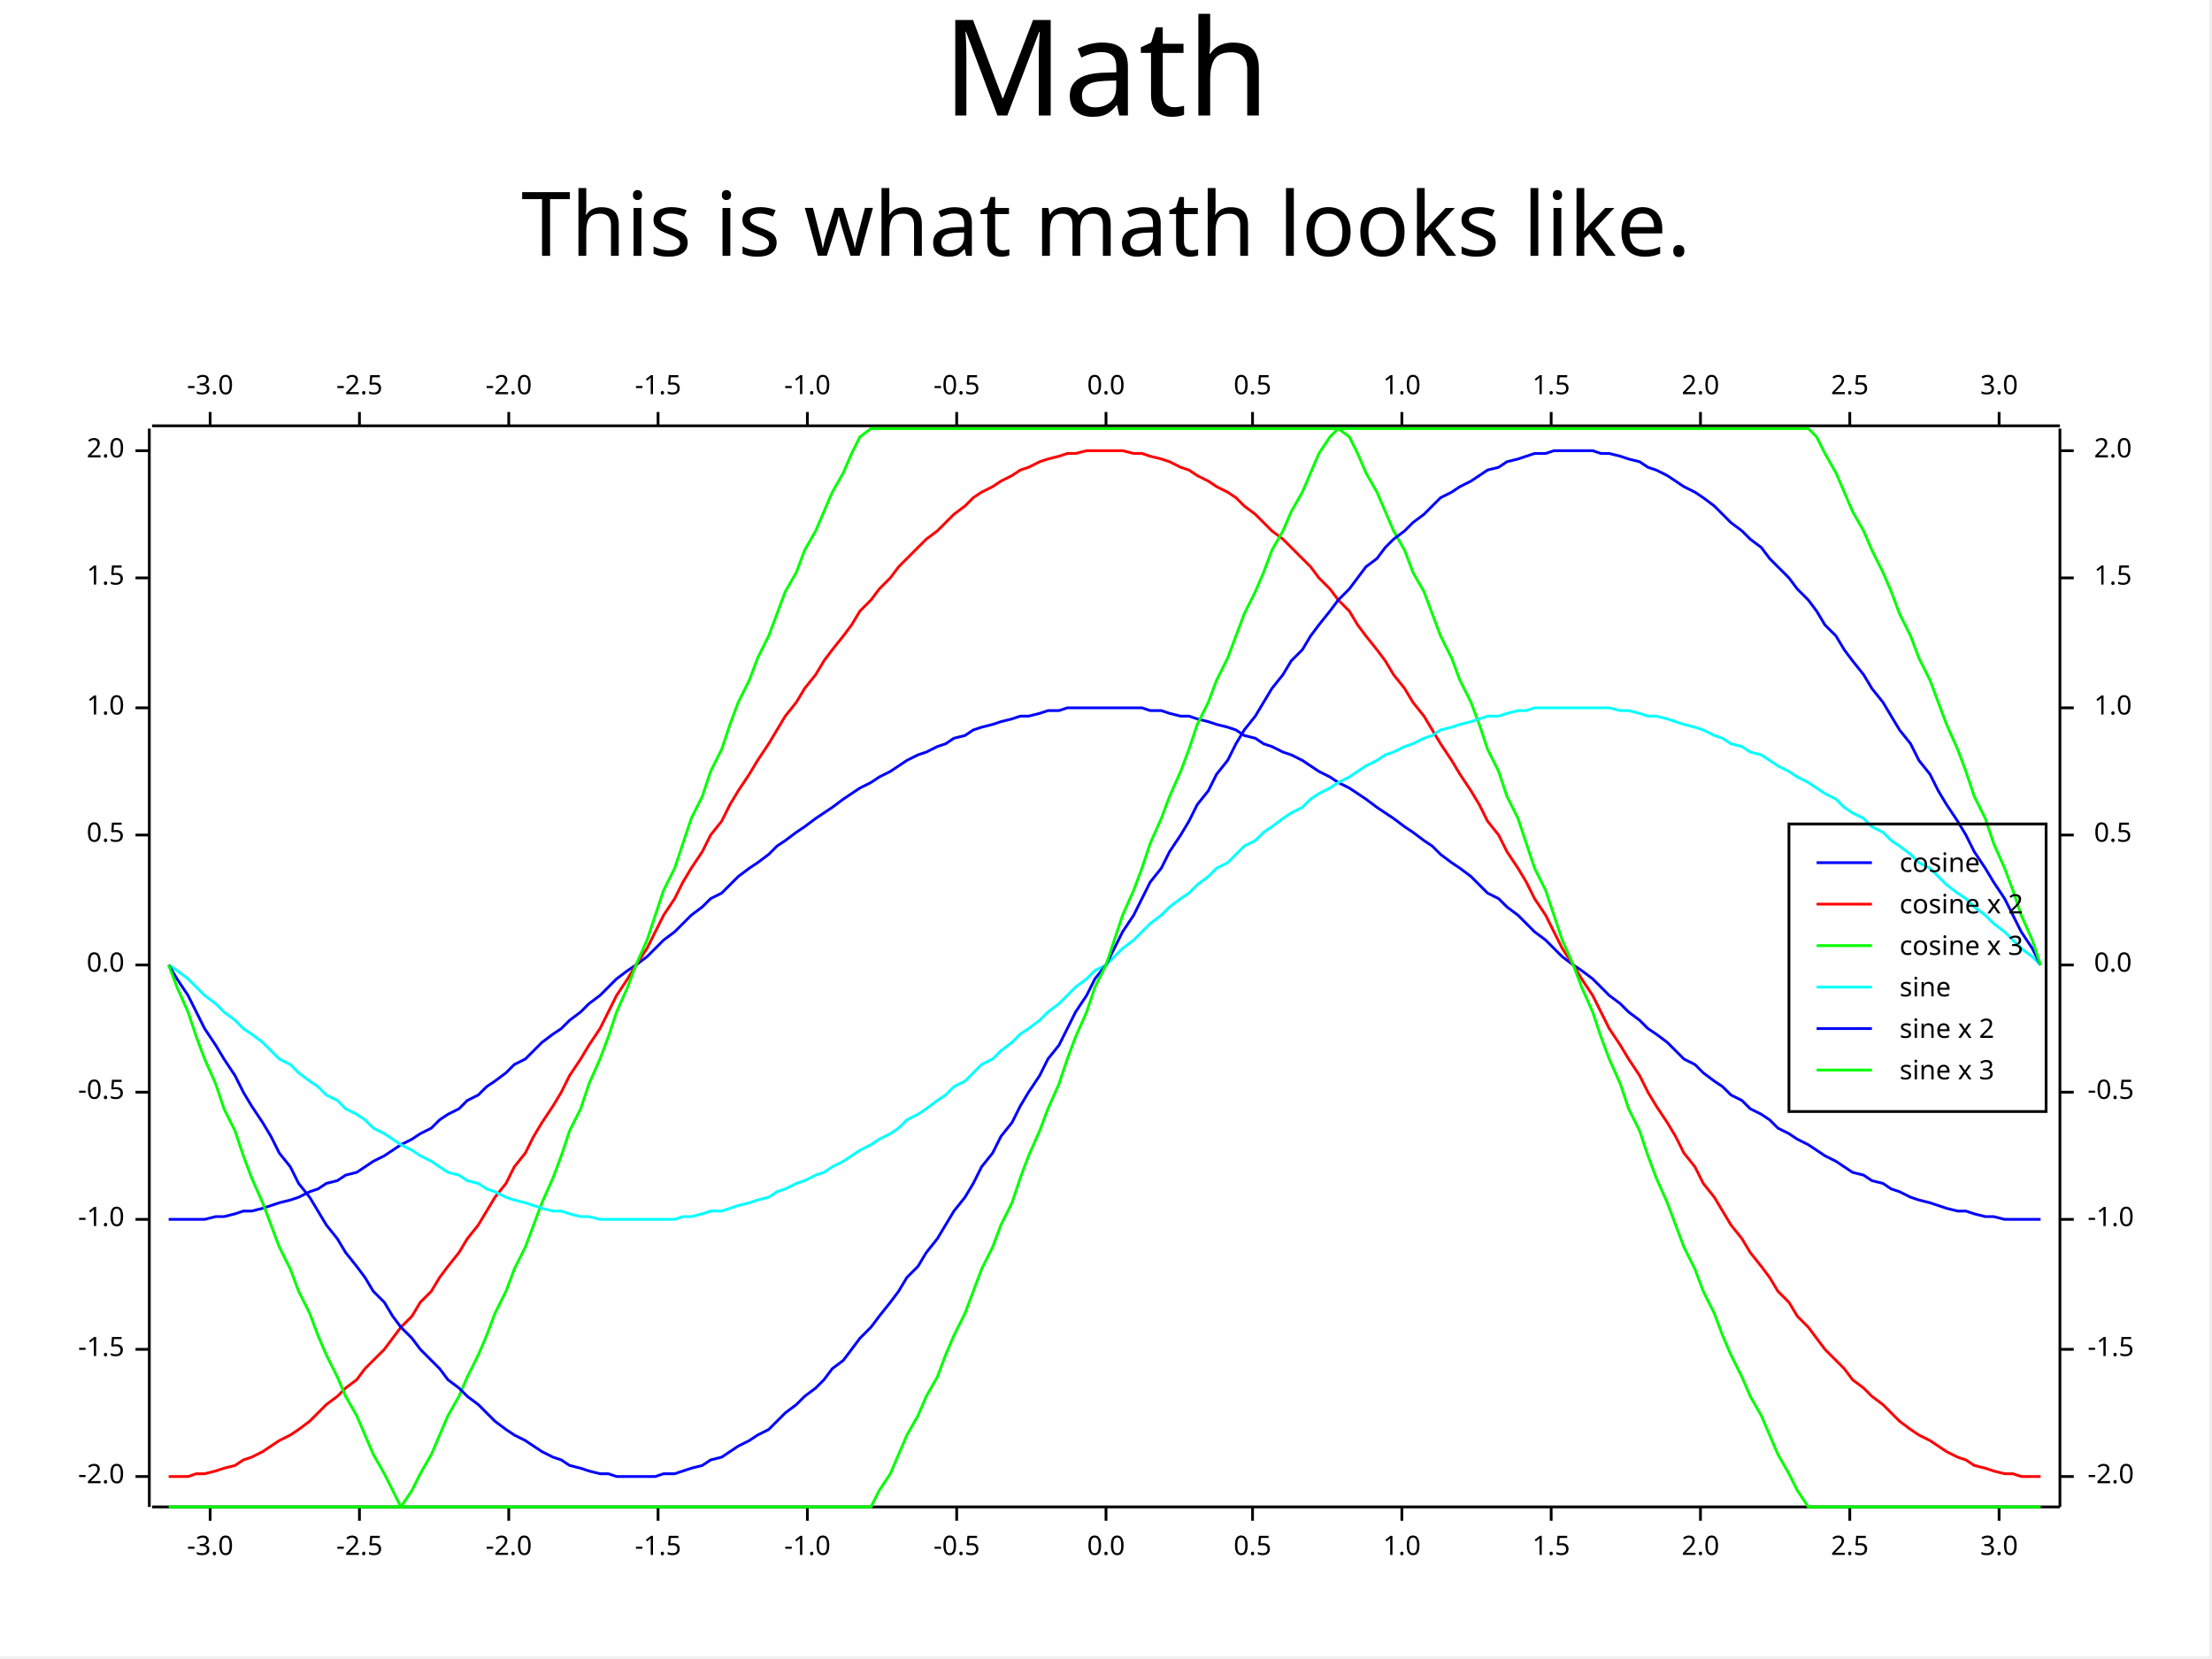
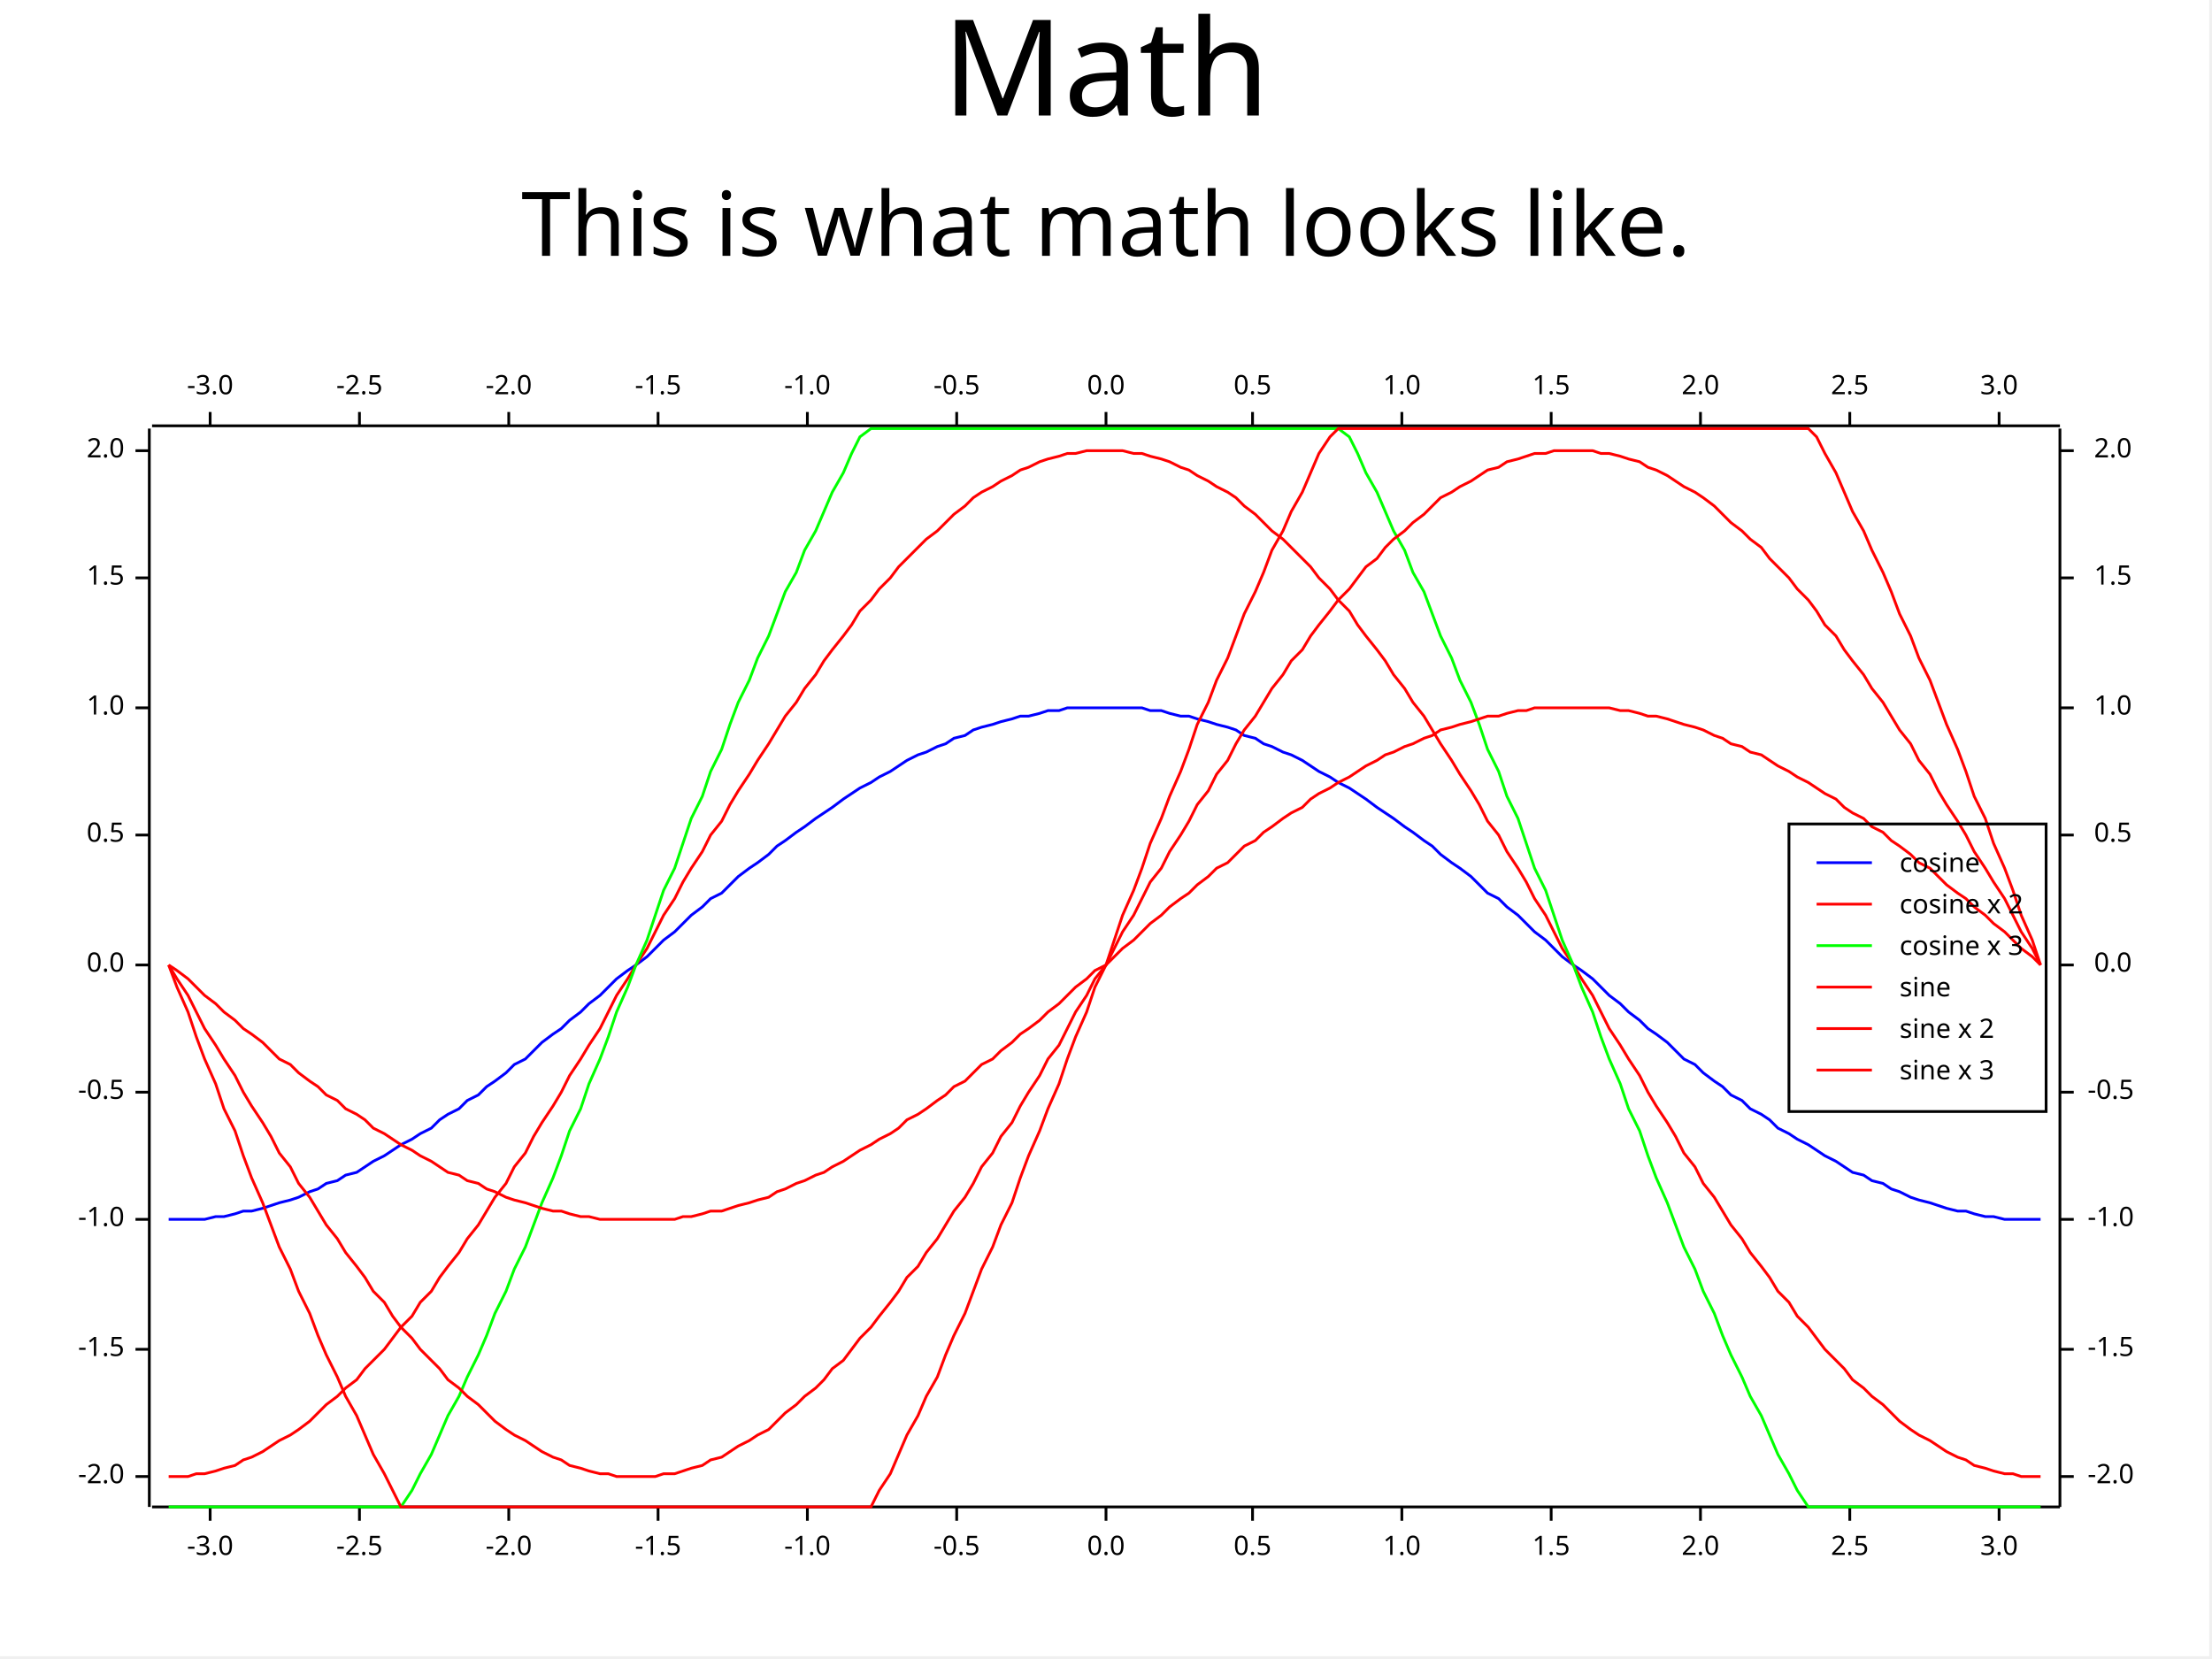
<svg xmlns="http://www.w3.org/2000/svg" width="800" height="600" viewBox="0 0 800 600">
  <rect x="0" y="0" width="799" height="599" opacity="1" fill="#FFFFFF" stroke="none" />
  <text x="400" y="5" dy="0.76em" text-anchor="middle" font-family="sans-serif" font-size="48.387" opacity="1" fill="#000000">
Math
</text>
  <text x="400" y="68" dy="0.76em" text-anchor="middle" font-family="sans-serif" font-size="32.258" opacity="1" fill="#000000">
This is what math looks like.
</text>
  <polyline fill="none" opacity="1" stroke="#000000" stroke-width="1" points="55,154 745,154 " />
  <text x="76" y="145" dy="-0.5ex" text-anchor="middle" font-family="sans-serif" font-size="9.677" opacity="1" fill="#000000">
-3.0
</text>
  <polyline fill="none" opacity="1" stroke="#000000" stroke-width="1" points="76,149 76,154 " />
  <text x="130" y="145" dy="-0.5ex" text-anchor="middle" font-family="sans-serif" font-size="9.677" opacity="1" fill="#000000">
-2.5
</text>
  <polyline fill="none" opacity="1" stroke="#000000" stroke-width="1" points="130,149 130,154 " />
  <text x="184" y="145" dy="-0.5ex" text-anchor="middle" font-family="sans-serif" font-size="9.677" opacity="1" fill="#000000">
-2.0
</text>
  <polyline fill="none" opacity="1" stroke="#000000" stroke-width="1" points="184,149 184,154 " />
  <text x="238" y="145" dy="-0.5ex" text-anchor="middle" font-family="sans-serif" font-size="9.677" opacity="1" fill="#000000">
-1.5
</text>
  <polyline fill="none" opacity="1" stroke="#000000" stroke-width="1" points="238,149 238,154 " />
  <text x="292" y="145" dy="-0.5ex" text-anchor="middle" font-family="sans-serif" font-size="9.677" opacity="1" fill="#000000">
-1.0
</text>
  <polyline fill="none" opacity="1" stroke="#000000" stroke-width="1" points="292,149 292,154 " />
  <text x="346" y="145" dy="-0.5ex" text-anchor="middle" font-family="sans-serif" font-size="9.677" opacity="1" fill="#000000">
-0.5
</text>
  <polyline fill="none" opacity="1" stroke="#000000" stroke-width="1" points="346,149 346,154 " />
  <text x="400" y="145" dy="-0.5ex" text-anchor="middle" font-family="sans-serif" font-size="9.677" opacity="1" fill="#000000">
0.0
</text>
  <polyline fill="none" opacity="1" stroke="#000000" stroke-width="1" points="400,149 400,154 " />
  <text x="453" y="145" dy="-0.5ex" text-anchor="middle" font-family="sans-serif" font-size="9.677" opacity="1" fill="#000000">
0.5
</text>
  <polyline fill="none" opacity="1" stroke="#000000" stroke-width="1" points="453,149 453,154 " />
  <text x="507" y="145" dy="-0.5ex" text-anchor="middle" font-family="sans-serif" font-size="9.677" opacity="1" fill="#000000">
1.0
</text>
  <polyline fill="none" opacity="1" stroke="#000000" stroke-width="1" points="507,149 507,154 " />
  <text x="561" y="145" dy="-0.5ex" text-anchor="middle" font-family="sans-serif" font-size="9.677" opacity="1" fill="#000000">
1.5
</text>
  <polyline fill="none" opacity="1" stroke="#000000" stroke-width="1" points="561,149 561,154 " />
  <text x="615" y="145" dy="-0.5ex" text-anchor="middle" font-family="sans-serif" font-size="9.677" opacity="1" fill="#000000">
2.0
</text>
  <polyline fill="none" opacity="1" stroke="#000000" stroke-width="1" points="615,149 615,154 " />
  <text x="669" y="145" dy="-0.5ex" text-anchor="middle" font-family="sans-serif" font-size="9.677" opacity="1" fill="#000000">
2.5
</text>
  <polyline fill="none" opacity="1" stroke="#000000" stroke-width="1" points="669,149 669,154 " />
  <text x="723" y="145" dy="-0.5ex" text-anchor="middle" font-family="sans-serif" font-size="9.677" opacity="1" fill="#000000">
3.0
</text>
  <polyline fill="none" opacity="1" stroke="#000000" stroke-width="1" points="723,149 723,154 " />
  <polyline fill="none" opacity="1" stroke="#000000" stroke-width="1" points="54,155 54,545 " />
  <text x="45" y="534" dy="0.5ex" text-anchor="end" font-family="sans-serif" font-size="9.677" opacity="1" fill="#000000">
-2.0
</text>
  <polyline fill="none" opacity="1" stroke="#000000" stroke-width="1" points="49,534 54,534 " />
  <text x="45" y="488" dy="0.5ex" text-anchor="end" font-family="sans-serif" font-size="9.677" opacity="1" fill="#000000">
-1.5
</text>
  <polyline fill="none" opacity="1" stroke="#000000" stroke-width="1" points="49,488 54,488 " />
  <text x="45" y="441" dy="0.5ex" text-anchor="end" font-family="sans-serif" font-size="9.677" opacity="1" fill="#000000">
-1.0
</text>
  <polyline fill="none" opacity="1" stroke="#000000" stroke-width="1" points="49,441 54,441 " />
  <text x="45" y="395" dy="0.5ex" text-anchor="end" font-family="sans-serif" font-size="9.677" opacity="1" fill="#000000">
-0.5
</text>
  <polyline fill="none" opacity="1" stroke="#000000" stroke-width="1" points="49,395 54,395 " />
  <text x="45" y="349" dy="0.5ex" text-anchor="end" font-family="sans-serif" font-size="9.677" opacity="1" fill="#000000">
0.0
</text>
  <polyline fill="none" opacity="1" stroke="#000000" stroke-width="1" points="49,349 54,349 " />
  <text x="45" y="302" dy="0.5ex" text-anchor="end" font-family="sans-serif" font-size="9.677" opacity="1" fill="#000000">
0.5
</text>
  <polyline fill="none" opacity="1" stroke="#000000" stroke-width="1" points="49,302 54,302 " />
  <text x="45" y="256" dy="0.5ex" text-anchor="end" font-family="sans-serif" font-size="9.677" opacity="1" fill="#000000">
1.0
</text>
  <polyline fill="none" opacity="1" stroke="#000000" stroke-width="1" points="49,256 54,256 " />
  <text x="45" y="209" dy="0.5ex" text-anchor="end" font-family="sans-serif" font-size="9.677" opacity="1" fill="#000000">
1.5
</text>
  <polyline fill="none" opacity="1" stroke="#000000" stroke-width="1" points="49,209 54,209 " />
  <text x="45" y="163" dy="0.5ex" text-anchor="end" font-family="sans-serif" font-size="9.677" opacity="1" fill="#000000">
2.0
</text>
  <polyline fill="none" opacity="1" stroke="#000000" stroke-width="1" points="49,163 54,163 " />
  <polyline fill="none" opacity="1" stroke="#000000" stroke-width="1" points="55,545 745,545 " />
  <text x="76" y="555" dy="0.76em" text-anchor="middle" font-family="sans-serif" font-size="9.677" opacity="1" fill="#000000">
-3.0
</text>
  <polyline fill="none" opacity="1" stroke="#000000" stroke-width="1" points="76,545 76,550 " />
  <text x="130" y="555" dy="0.76em" text-anchor="middle" font-family="sans-serif" font-size="9.677" opacity="1" fill="#000000">
-2.5
</text>
  <polyline fill="none" opacity="1" stroke="#000000" stroke-width="1" points="130,545 130,550 " />
  <text x="184" y="555" dy="0.76em" text-anchor="middle" font-family="sans-serif" font-size="9.677" opacity="1" fill="#000000">
-2.0
</text>
  <polyline fill="none" opacity="1" stroke="#000000" stroke-width="1" points="184,545 184,550 " />
  <text x="238" y="555" dy="0.76em" text-anchor="middle" font-family="sans-serif" font-size="9.677" opacity="1" fill="#000000">
-1.5
</text>
  <polyline fill="none" opacity="1" stroke="#000000" stroke-width="1" points="238,545 238,550 " />
  <text x="292" y="555" dy="0.76em" text-anchor="middle" font-family="sans-serif" font-size="9.677" opacity="1" fill="#000000">
-1.0
</text>
  <polyline fill="none" opacity="1" stroke="#000000" stroke-width="1" points="292,545 292,550 " />
  <text x="346" y="555" dy="0.76em" text-anchor="middle" font-family="sans-serif" font-size="9.677" opacity="1" fill="#000000">
-0.5
</text>
  <polyline fill="none" opacity="1" stroke="#000000" stroke-width="1" points="346,545 346,550 " />
  <text x="400" y="555" dy="0.76em" text-anchor="middle" font-family="sans-serif" font-size="9.677" opacity="1" fill="#000000">
0.0
</text>
  <polyline fill="none" opacity="1" stroke="#000000" stroke-width="1" points="400,545 400,550 " />
  <text x="453" y="555" dy="0.76em" text-anchor="middle" font-family="sans-serif" font-size="9.677" opacity="1" fill="#000000">
0.5
</text>
  <polyline fill="none" opacity="1" stroke="#000000" stroke-width="1" points="453,545 453,550 " />
  <text x="507" y="555" dy="0.76em" text-anchor="middle" font-family="sans-serif" font-size="9.677" opacity="1" fill="#000000">
1.0
</text>
  <polyline fill="none" opacity="1" stroke="#000000" stroke-width="1" points="507,545 507,550 " />
  <text x="561" y="555" dy="0.76em" text-anchor="middle" font-family="sans-serif" font-size="9.677" opacity="1" fill="#000000">
1.5
</text>
  <polyline fill="none" opacity="1" stroke="#000000" stroke-width="1" points="561,545 561,550 " />
  <text x="615" y="555" dy="0.76em" text-anchor="middle" font-family="sans-serif" font-size="9.677" opacity="1" fill="#000000">
2.0
</text>
  <polyline fill="none" opacity="1" stroke="#000000" stroke-width="1" points="615,545 615,550 " />
  <text x="669" y="555" dy="0.76em" text-anchor="middle" font-family="sans-serif" font-size="9.677" opacity="1" fill="#000000">
2.5
</text>
  <polyline fill="none" opacity="1" stroke="#000000" stroke-width="1" points="669,545 669,550 " />
  <text x="723" y="555" dy="0.76em" text-anchor="middle" font-family="sans-serif" font-size="9.677" opacity="1" fill="#000000">
3.0
</text>
  <polyline fill="none" opacity="1" stroke="#000000" stroke-width="1" points="723,545 723,550 " />
  <polyline fill="none" opacity="1" stroke="#000000" stroke-width="1" points="745,155 745,545 " />
  <text x="755" y="534" dy="0.5ex" text-anchor="start" font-family="sans-serif" font-size="9.677" opacity="1" fill="#000000">
-2.0
</text>
  <polyline fill="none" opacity="1" stroke="#000000" stroke-width="1" points="745,534 750,534 " />
  <text x="755" y="488" dy="0.5ex" text-anchor="start" font-family="sans-serif" font-size="9.677" opacity="1" fill="#000000">
-1.5
</text>
  <polyline fill="none" opacity="1" stroke="#000000" stroke-width="1" points="745,488 750,488 " />
  <text x="755" y="441" dy="0.5ex" text-anchor="start" font-family="sans-serif" font-size="9.677" opacity="1" fill="#000000">
-1.0
</text>
  <polyline fill="none" opacity="1" stroke="#000000" stroke-width="1" points="745,441 750,441 " />
  <text x="755" y="395" dy="0.5ex" text-anchor="start" font-family="sans-serif" font-size="9.677" opacity="1" fill="#000000">
-0.5
</text>
  <polyline fill="none" opacity="1" stroke="#000000" stroke-width="1" points="745,395 750,395 " />
  <text x="771" y="349" dy="0.5ex" text-anchor="end" font-family="sans-serif" font-size="9.677" opacity="1" fill="#000000">
0.0
</text>
  <polyline fill="none" opacity="1" stroke="#000000" stroke-width="1" points="745,349 750,349 " />
  <text x="771" y="302" dy="0.5ex" text-anchor="end" font-family="sans-serif" font-size="9.677" opacity="1" fill="#000000">
0.5
</text>
  <polyline fill="none" opacity="1" stroke="#000000" stroke-width="1" points="745,302 750,302 " />
  <text x="771" y="256" dy="0.5ex" text-anchor="end" font-family="sans-serif" font-size="9.677" opacity="1" fill="#000000">
1.0
</text>
  <polyline fill="none" opacity="1" stroke="#000000" stroke-width="1" points="745,256 750,256 " />
  <text x="771" y="209" dy="0.5ex" text-anchor="end" font-family="sans-serif" font-size="9.677" opacity="1" fill="#000000">
1.5
</text>
  <polyline fill="none" opacity="1" stroke="#000000" stroke-width="1" points="745,209 750,209 " />
  <text x="771" y="163" dy="0.5ex" text-anchor="end" font-family="sans-serif" font-size="9.677" opacity="1" fill="#000000">
2.0
</text>
  <polyline fill="none" opacity="1" stroke="#000000" stroke-width="1" points="745,163 750,163 " />
  <polyline fill="none" opacity="1" stroke="#0000FF" stroke-width="1" points="61,441 64,441 68,441 71,441 74,441 78,440 81,440 85,439 88,438 91,438 95,437 98,436 101,435 105,434 108,433 112,431 115,430 118,428 122,427 125,425 129,424 132,422 135,420 139,418 142,416 145,414 149,412 152,410 156,408 159,405 162,403 166,401 169,398 173,396 176,393 179,391 183,388 186,385 190,383 193,380 196,377 200,374 203,372 206,369 210,366 213,363 217,360 220,357 223,354 227,351 230,349 234,346 237,343 240,340 244,337 247,334 250,331 254,328 257,325 261,323 264,320 267,317 271,314 274,312 278,309 281,306 284,304 288,301 291,299 295,296 298,294 301,292 305,289 308,287 311,285 315,283 318,281 322,279 325,277 328,275 332,273 335,272 339,270 342,269 345,267 349,266 352,264 355,263 359,262 362,261 366,260 369,259 372,259 376,258 379,257 383,257 386,256 389,256 393,256 396,256 400,256 403,256 406,256 410,256 413,256 416,257 420,257 423,258 427,259 430,259 433,260 437,261 440,262 444,263 447,264 450,266 454,267 457,269 460,270 464,272 467,273 471,275 474,277 477,279 481,281 484,283 488,285 491,287 494,289 498,292 501,294 504,296 508,299 511,301 515,304 518,306 521,309 525,312 528,314 532,317 535,320 538,323 542,325 545,328 549,331 552,334 555,337 559,340 562,343 565,346 569,349 572,351 576,354 579,357 582,360 586,363 589,366 593,369 596,372 599,374 603,377 606,380 609,383 613,385 616,388 620,391 623,393 626,396 630,398 633,401 637,403 640,405 643,408 647,410 650,412 654,414 657,416 660,418 664,420 667,422 670,424 674,425 677,427 681,428 684,430 687,431 691,433 694,434 698,435 701,436 704,437 708,438 711,438 714,439 718,440 721,440 725,441 728,441 731,441 735,441 738,441 " />
  <polyline fill="none" opacity="1" stroke="#FF0000" stroke-width="1" points="61,534 64,534 68,534 71,533 74,533 78,532 81,531 85,530 88,528 91,527 95,525 98,523 101,521 105,519 108,517 112,514 115,511 118,508 122,505 125,502 129,499 132,495 135,492 139,488 142,484 145,480 149,476 152,471 156,467 159,462 162,458 166,453 169,448 173,443 176,438 179,433 183,428 186,422 190,417 193,411 196,406 200,400 203,395 206,389 210,383 213,378 217,372 220,366 223,360 227,354 230,349 234,343 237,337 240,331 244,325 247,319 250,314 254,308 257,302 261,297 264,291 267,286 271,280 274,275 278,269 281,264 284,259 288,254 291,249 295,244 298,239 301,235 305,230 308,226 311,221 315,217 318,213 322,209 325,205 328,202 332,198 335,195 339,192 342,189 345,186 349,183 352,180 355,178 359,176 362,174 366,172 369,170 372,169 376,167 379,166 383,165 386,164 389,164 393,163 396,163 400,163 403,163 406,163 410,164 413,164 416,165 420,166 423,167 427,169 430,170 433,172 437,174 440,176 444,178 447,180 450,183 454,186 457,189 460,192 464,195 467,198 471,202 474,205 477,209 481,213 484,217 488,221 491,226 494,230 498,235 501,239 504,244 508,249 511,254 515,259 518,264 521,269 525,275 528,280 532,286 535,291 538,297 542,302 545,308 549,314 552,319 555,325 559,331 562,337 565,343 569,349 572,354 576,360 579,366 582,372 586,378 589,383 593,389 596,395 599,400 603,406 606,411 609,417 613,422 616,428 620,433 623,438 626,443 630,448 633,453 637,458 640,462 643,467 647,471 650,476 654,480 657,484 660,488 664,492 667,495 670,499 674,502 677,505 681,508 684,511 687,514 691,517 694,519 698,521 701,523 704,525 708,527 711,528 714,530 718,531 721,532 725,533 728,533 731,534 735,534 738,534 " />
  <polyline fill="none" opacity="1" stroke="#00FF00" stroke-width="1" points="61,545 64,545 68,545 71,545 74,545 78,545 81,545 85,545 88,545 91,545 95,545 98,545 101,545 105,545 108,545 112,545 115,545 118,545 122,545 125,545 129,545 132,545 135,545 139,545 142,545 145,545 149,539 152,533 156,526 159,519 162,512 166,505 169,498 173,490 176,483 179,475 183,467 186,459 190,451 193,443 196,435 200,426 203,418 206,409 210,401 213,392 217,383 220,375 223,366 227,357 230,349 234,340 237,331 240,322 244,314 247,305 250,296 254,288 257,279 261,271 264,262 267,254 271,246 274,238 278,230 281,222 284,214 288,207 291,199 295,192 298,185 301,178 305,171 308,164 311,158 315,155 318,155 322,155 325,155 328,155 332,155 335,155 339,155 342,155 345,155 349,155 352,155 355,155 359,155 362,155 366,155 369,155 372,155 376,155 379,155 383,155 386,155 389,155 393,155 396,155 400,155 403,155 406,155 410,155 413,155 416,155 420,155 423,155 427,155 430,155 433,155 437,155 440,155 444,155 447,155 450,155 454,155 457,155 460,155 464,155 467,155 471,155 474,155 477,155 481,155 484,155 488,158 491,164 494,171 498,178 501,185 504,192 508,199 511,207 515,214 518,222 521,230 525,238 528,246 532,254 535,262 538,271 542,279 545,288 549,296 552,305 555,314 559,322 562,331 565,340 569,349 572,357 576,366 579,375 582,383 586,392 589,401 593,409 596,418 599,426 603,435 606,443 609,451 613,459 616,467 620,475 623,483 626,490 630,498 633,505 637,512 640,519 643,526 647,533 650,539 654,545 657,545 660,545 664,545 667,545 670,545 674,545 677,545 681,545 684,545 687,545 691,545 694,545 698,545 701,545 704,545 708,545 711,545 714,545 718,545 721,545 725,545 728,545 731,545 735,545 738,545 " />
-   <polyline fill="none" opacity="1" stroke="#00FFFF" stroke-width="1" points="61,349 64,351 68,354 71,357 74,360 78,363 81,366 85,369 88,372 91,374 95,377 98,380 101,383 105,385 108,388 112,391 115,393 118,396 122,398 125,401 129,403 132,405 135,408 139,410 142,412 145,414 149,416 152,418 156,420 159,422 162,424 166,425 169,427 173,428 176,430 179,431 183,433 186,434 190,435 193,436 196,437 200,438 203,438 206,439 210,440 213,440 217,441 220,441 223,441 227,441 230,441 234,441 237,441 240,441 244,441 247,440 250,440 254,439 257,438 261,438 264,437 267,436 271,435 274,434 278,433 281,431 284,430 288,428 291,427 295,425 298,424 301,422 305,420 308,418 311,416 315,414 318,412 322,410 325,408 328,405 332,403 335,401 339,398 342,396 345,393 349,391 352,388 355,385 359,383 362,380 366,377 369,374 372,372 376,369 379,366 383,363 386,360 389,357 393,354 396,351 400,349 403,346 406,343 410,340 413,337 416,334 420,331 423,328 427,325 430,323 433,320 437,317 440,314 444,312 447,309 450,306 454,304 457,301 460,299 464,296 467,294 471,292 474,289 477,287 481,285 484,283 488,281 491,279 494,277 498,275 501,273 504,272 508,270 511,269 515,267 518,266 521,264 525,263 528,262 532,261 535,260 538,259 542,259 545,258 549,257 552,257 555,256 559,256 562,256 565,256 569,256 572,256 576,256 579,256 582,256 586,257 589,257 593,258 596,259 599,259 603,260 606,261 609,262 613,263 616,264 620,266 623,267 626,269 630,270 633,272 637,273 640,275 643,277 647,279 650,281 654,283 657,285 660,287 664,289 667,292 670,294 674,296 677,299 681,301 684,304 687,306 691,309 694,312 698,314 701,317 704,320 708,323 711,325 714,328 718,331 721,334 725,337 728,340 731,343 735,346 738,349 " />
-   <polyline fill="none" opacity="1" stroke="#0000FF" stroke-width="1" points="61,349 64,354 68,360 71,366 74,372 78,378 81,383 85,389 88,395 91,400 95,406 98,411 101,417 105,422 108,428 112,433 115,438 118,443 122,448 125,453 129,458 132,462 135,467 139,471 142,476 145,480 149,484 152,488 156,492 159,495 162,499 166,502 169,505 173,508 176,511 179,514 183,517 186,519 190,521 193,523 196,525 200,527 203,528 206,530 210,531 213,532 217,533 220,533 223,534 227,534 230,534 234,534 237,534 240,533 244,533 247,532 250,531 254,530 257,528 261,527 264,525 267,523 271,521 274,519 278,517 281,514 284,511 288,508 291,505 295,502 298,499 301,495 305,492 308,488 311,484 315,480 318,476 322,471 325,467 328,462 332,458 335,453 339,448 342,443 345,438 349,433 352,428 355,422 359,417 362,411 366,406 369,400 372,395 376,389 379,383 383,378 386,372 389,366 393,360 396,354 400,349 403,343 406,337 410,331 413,325 416,319 420,314 423,308 427,302 430,297 433,291 437,286 440,280 444,275 447,269 450,264 454,259 457,254 460,249 464,244 467,239 471,235 474,230 477,226 481,221 484,217 488,213 491,209 494,205 498,202 501,198 504,195 508,192 511,189 515,186 518,183 521,180 525,178 528,176 532,174 535,172 538,170 542,169 545,167 549,166 552,165 555,164 559,164 562,163 565,163 569,163 572,163 576,163 579,164 582,164 586,165 589,166 593,167 596,169 599,170 603,172 606,174 609,176 613,178 616,180 620,183 623,186 626,189 630,192 633,195 637,198 640,202 643,205 647,209 650,213 654,217 657,221 660,226 664,230 667,235 670,239 674,244 677,249 681,254 684,259 687,264 691,269 694,275 698,280 701,286 704,291 708,297 711,302 714,308 718,314 721,319 725,325 728,331 731,337 735,343 738,349 " />
-   <polyline fill="none" opacity="1" stroke="#00FF00" stroke-width="1" points="61,349 64,357 68,366 71,375 74,383 78,392 81,401 85,409 88,418 91,426 95,435 98,443 101,451 105,459 108,467 112,475 115,483 118,490 122,498 125,505 129,512 132,519 135,526 139,533 142,539 145,545 149,545 152,545 156,545 159,545 162,545 166,545 169,545 173,545 176,545 179,545 183,545 186,545 190,545 193,545 196,545 200,545 203,545 206,545 210,545 213,545 217,545 220,545 223,545 227,545 230,545 234,545 237,545 240,545 244,545 247,545 250,545 254,545 257,545 261,545 264,545 267,545 271,545 274,545 278,545 281,545 284,545 288,545 291,545 295,545 298,545 301,545 305,545 308,545 311,545 315,545 318,539 322,533 325,526 328,519 332,512 335,505 339,498 342,490 345,483 349,475 352,467 355,459 359,451 362,443 366,435 369,426 372,418 376,409 379,401 383,392 386,383 389,375 393,366 396,357 400,349 403,340 406,331 410,322 413,314 416,305 420,296 423,288 427,279 430,271 433,262 437,254 440,246 444,238 447,230 450,222 454,214 457,207 460,199 464,192 467,185 471,178 474,171 477,164 481,158 484,155 488,155 491,155 494,155 498,155 501,155 504,155 508,155 511,155 515,155 518,155 521,155 525,155 528,155 532,155 535,155 538,155 542,155 545,155 549,155 552,155 555,155 559,155 562,155 565,155 569,155 572,155 576,155 579,155 582,155 586,155 589,155 593,155 596,155 599,155 603,155 606,155 609,155 613,155 616,155 620,155 623,155 626,155 630,155 633,155 637,155 640,155 643,155 647,155 650,155 654,155 657,158 660,164 664,171 667,178 670,185 674,192 677,199 681,207 684,214 687,222 691,230 694,238 698,246 701,254 704,262 708,271 711,279 714,288 718,296 721,305 725,314 728,322 731,331 735,340 738,349 " />
+   <polyline fill="none" opacity="1" stroke="#FF0000" stroke-width="1" points="61,349 64,351 68,354 71,357 74,360 78,363 81,366 85,369 88,372 91,374 95,377 98,380 101,383 105,385 108,388 112,391 115,393 118,396 122,398 125,401 129,403 132,405 135,408 139,410 142,412 145,414 149,416 152,418 156,420 159,422 162,424 166,425 169,427 173,428 176,430 179,431 183,433 186,434 190,435 193,436 196,437 200,438 203,438 206,439 210,440 213,440 217,441 220,441 223,441 227,441 230,441 234,441 237,441 240,441 244,441 247,440 250,440 254,439 257,438 261,438 264,437 267,436 271,435 274,434 278,433 281,431 284,430 288,428 291,427 295,425 298,424 301,422 305,420 308,418 311,416 315,414 318,412 322,410 325,408 328,405 332,403 335,401 339,398 342,396 345,393 349,391 352,388 355,385 359,383 362,380 366,377 369,374 372,372 376,369 379,366 383,363 386,360 389,357 393,354 396,351 400,349 403,346 406,343 410,340 413,337 416,334 420,331 423,328 427,325 430,323 433,320 437,317 440,314 444,312 447,309 450,306 454,304 457,301 460,299 464,296 467,294 471,292 474,289 477,287 481,285 484,283 488,281 491,279 494,277 498,275 501,273 504,272 508,270 511,269 515,267 518,266 521,264 525,263 528,262 532,261 535,260 538,259 542,259 545,258 549,257 552,257 555,256 559,256 562,256 565,256 569,256 572,256 576,256 579,256 582,256 586,257 589,257 593,258 596,259 599,259 603,260 606,261 609,262 613,263 616,264 620,266 623,267 626,269 630,270 633,272 637,273 640,275 643,277 647,279 650,281 654,283 657,285 660,287 664,289 667,292 670,294 674,296 677,299 681,301 684,304 687,306 691,309 694,312 698,314 701,317 704,320 708,323 711,325 714,328 718,331 721,334 725,337 728,340 731,343 735,346 738,349 " />
+   <polyline fill="none" opacity="1" stroke="#FF0000" stroke-width="1" points="61,349 64,354 68,360 71,366 74,372 78,378 81,383 85,389 88,395 91,400 95,406 98,411 101,417 105,422 108,428 112,433 115,438 118,443 122,448 125,453 129,458 132,462 135,467 139,471 142,476 145,480 149,484 152,488 156,492 159,495 162,499 166,502 169,505 173,508 176,511 179,514 183,517 186,519 190,521 193,523 196,525 200,527 203,528 206,530 210,531 213,532 217,533 220,533 223,534 227,534 230,534 234,534 237,534 240,533 244,533 247,532 250,531 254,530 257,528 261,527 264,525 267,523 271,521 274,519 278,517 281,514 284,511 288,508 291,505 295,502 298,499 301,495 305,492 308,488 311,484 315,480 318,476 322,471 325,467 328,462 332,458 335,453 339,448 342,443 345,438 349,433 352,428 355,422 359,417 362,411 366,406 369,400 372,395 376,389 379,383 383,378 386,372 389,366 393,360 396,354 400,349 403,343 406,337 410,331 413,325 416,319 420,314 423,308 427,302 430,297 433,291 437,286 440,280 444,275 447,269 450,264 454,259 457,254 460,249 464,244 467,239 471,235 474,230 477,226 481,221 484,217 488,213 491,209 494,205 498,202 501,198 504,195 508,192 511,189 515,186 518,183 521,180 525,178 528,176 532,174 535,172 538,170 542,169 545,167 549,166 552,165 555,164 559,164 562,163 565,163 569,163 572,163 576,163 579,164 582,164 586,165 589,166 593,167 596,169 599,170 603,172 606,174 609,176 613,178 616,180 620,183 623,186 626,189 630,192 633,195 637,198 640,202 643,205 647,209 650,213 654,217 657,221 660,226 664,230 667,235 670,239 674,244 677,249 681,254 684,259 687,264 691,269 694,275 698,280 701,286 704,291 708,297 711,302 714,308 718,314 721,319 725,325 728,331 731,337 735,343 738,349 " />
+   <polyline fill="none" opacity="1" stroke="#FF0000" stroke-width="1" points="61,349 64,357 68,366 71,375 74,383 78,392 81,401 85,409 88,418 91,426 95,435 98,443 101,451 105,459 108,467 112,475 115,483 118,490 122,498 125,505 129,512 132,519 135,526 139,533 142,539 145,545 149,545 152,545 156,545 159,545 162,545 166,545 169,545 173,545 176,545 179,545 183,545 186,545 190,545 193,545 196,545 200,545 203,545 206,545 210,545 213,545 217,545 220,545 223,545 227,545 230,545 234,545 237,545 240,545 244,545 247,545 250,545 254,545 257,545 261,545 264,545 267,545 271,545 274,545 278,545 281,545 284,545 288,545 291,545 295,545 298,545 301,545 305,545 308,545 311,545 315,545 318,539 322,533 325,526 328,519 332,512 335,505 339,498 342,490 345,483 349,475 352,467 355,459 359,451 362,443 366,435 369,426 372,418 376,409 379,401 383,392 386,383 389,375 393,366 396,357 400,349 403,340 406,331 410,322 413,314 416,305 420,296 423,288 427,279 430,271 433,262 437,254 440,246 444,238 447,230 450,222 454,214 457,207 460,199 464,192 467,185 471,178 474,171 477,164 481,158 484,155 488,155 491,155 494,155 498,155 501,155 504,155 508,155 511,155 515,155 518,155 521,155 525,155 528,155 532,155 535,155 538,155 542,155 545,155 549,155 552,155 555,155 559,155 562,155 565,155 569,155 572,155 576,155 579,155 582,155 586,155 589,155 593,155 596,155 599,155 603,155 606,155 609,155 613,155 616,155 620,155 623,155 626,155 630,155 633,155 637,155 640,155 643,155 647,155 650,155 654,155 657,158 660,164 664,171 667,178 670,185 674,192 677,199 681,207 684,214 687,222 691,230 694,238 698,246 701,254 704,262 708,271 711,279 714,288 718,296 721,305 725,314 728,322 731,331 735,340 738,349 " />
  <rect x="647" y="298" width="93" height="104" opacity="1" fill="none" stroke="#000000" />
  <text x="687" y="308" dy="0.76em" text-anchor="start" font-family="sans-serif" font-size="9.677" opacity="1" fill="#000000">
cosine
</text>
  <text x="687" y="323" dy="0.76em" text-anchor="start" font-family="sans-serif" font-size="9.677" opacity="1" fill="#000000">
cosine x 2
</text>
  <text x="687" y="338" dy="0.76em" text-anchor="start" font-family="sans-serif" font-size="9.677" opacity="1" fill="#000000">
cosine x 3
</text>
  <text x="687" y="353" dy="0.76em" text-anchor="start" font-family="sans-serif" font-size="9.677" opacity="1" fill="#000000">
sine
</text>
  <text x="687" y="368" dy="0.76em" text-anchor="start" font-family="sans-serif" font-size="9.677" opacity="1" fill="#000000">
sine x 2
</text>
  <text x="687" y="383" dy="0.76em" text-anchor="start" font-family="sans-serif" font-size="9.677" opacity="1" fill="#000000">
sine x 3
</text>
  <polyline fill="none" opacity="1" stroke="#0000FF" stroke-width="1" points="657,312 677,312 " />
  <polyline fill="none" opacity="1" stroke="#FF0000" stroke-width="1" points="657,327 677,327 " />
  <polyline fill="none" opacity="1" stroke="#00FF00" stroke-width="1" points="657,342 677,342 " />
-   <polyline fill="none" opacity="1" stroke="#00FFFF" stroke-width="1" points="657,357 677,357 " />
-   <polyline fill="none" opacity="1" stroke="#0000FF" stroke-width="1" points="657,372 677,372 " />
-   <polyline fill="none" opacity="1" stroke="#00FF00" stroke-width="1" points="657,387 677,387 " />
+   <polyline fill="none" opacity="1" stroke="#FF0000" stroke-width="1" points="657,357 677,357 " />
+   <polyline fill="none" opacity="1" stroke="#FF0000" stroke-width="1" points="657,372 677,372 " />
+   <polyline fill="none" opacity="1" stroke="#FF0000" stroke-width="1" points="657,387 677,387 " />
</svg>
